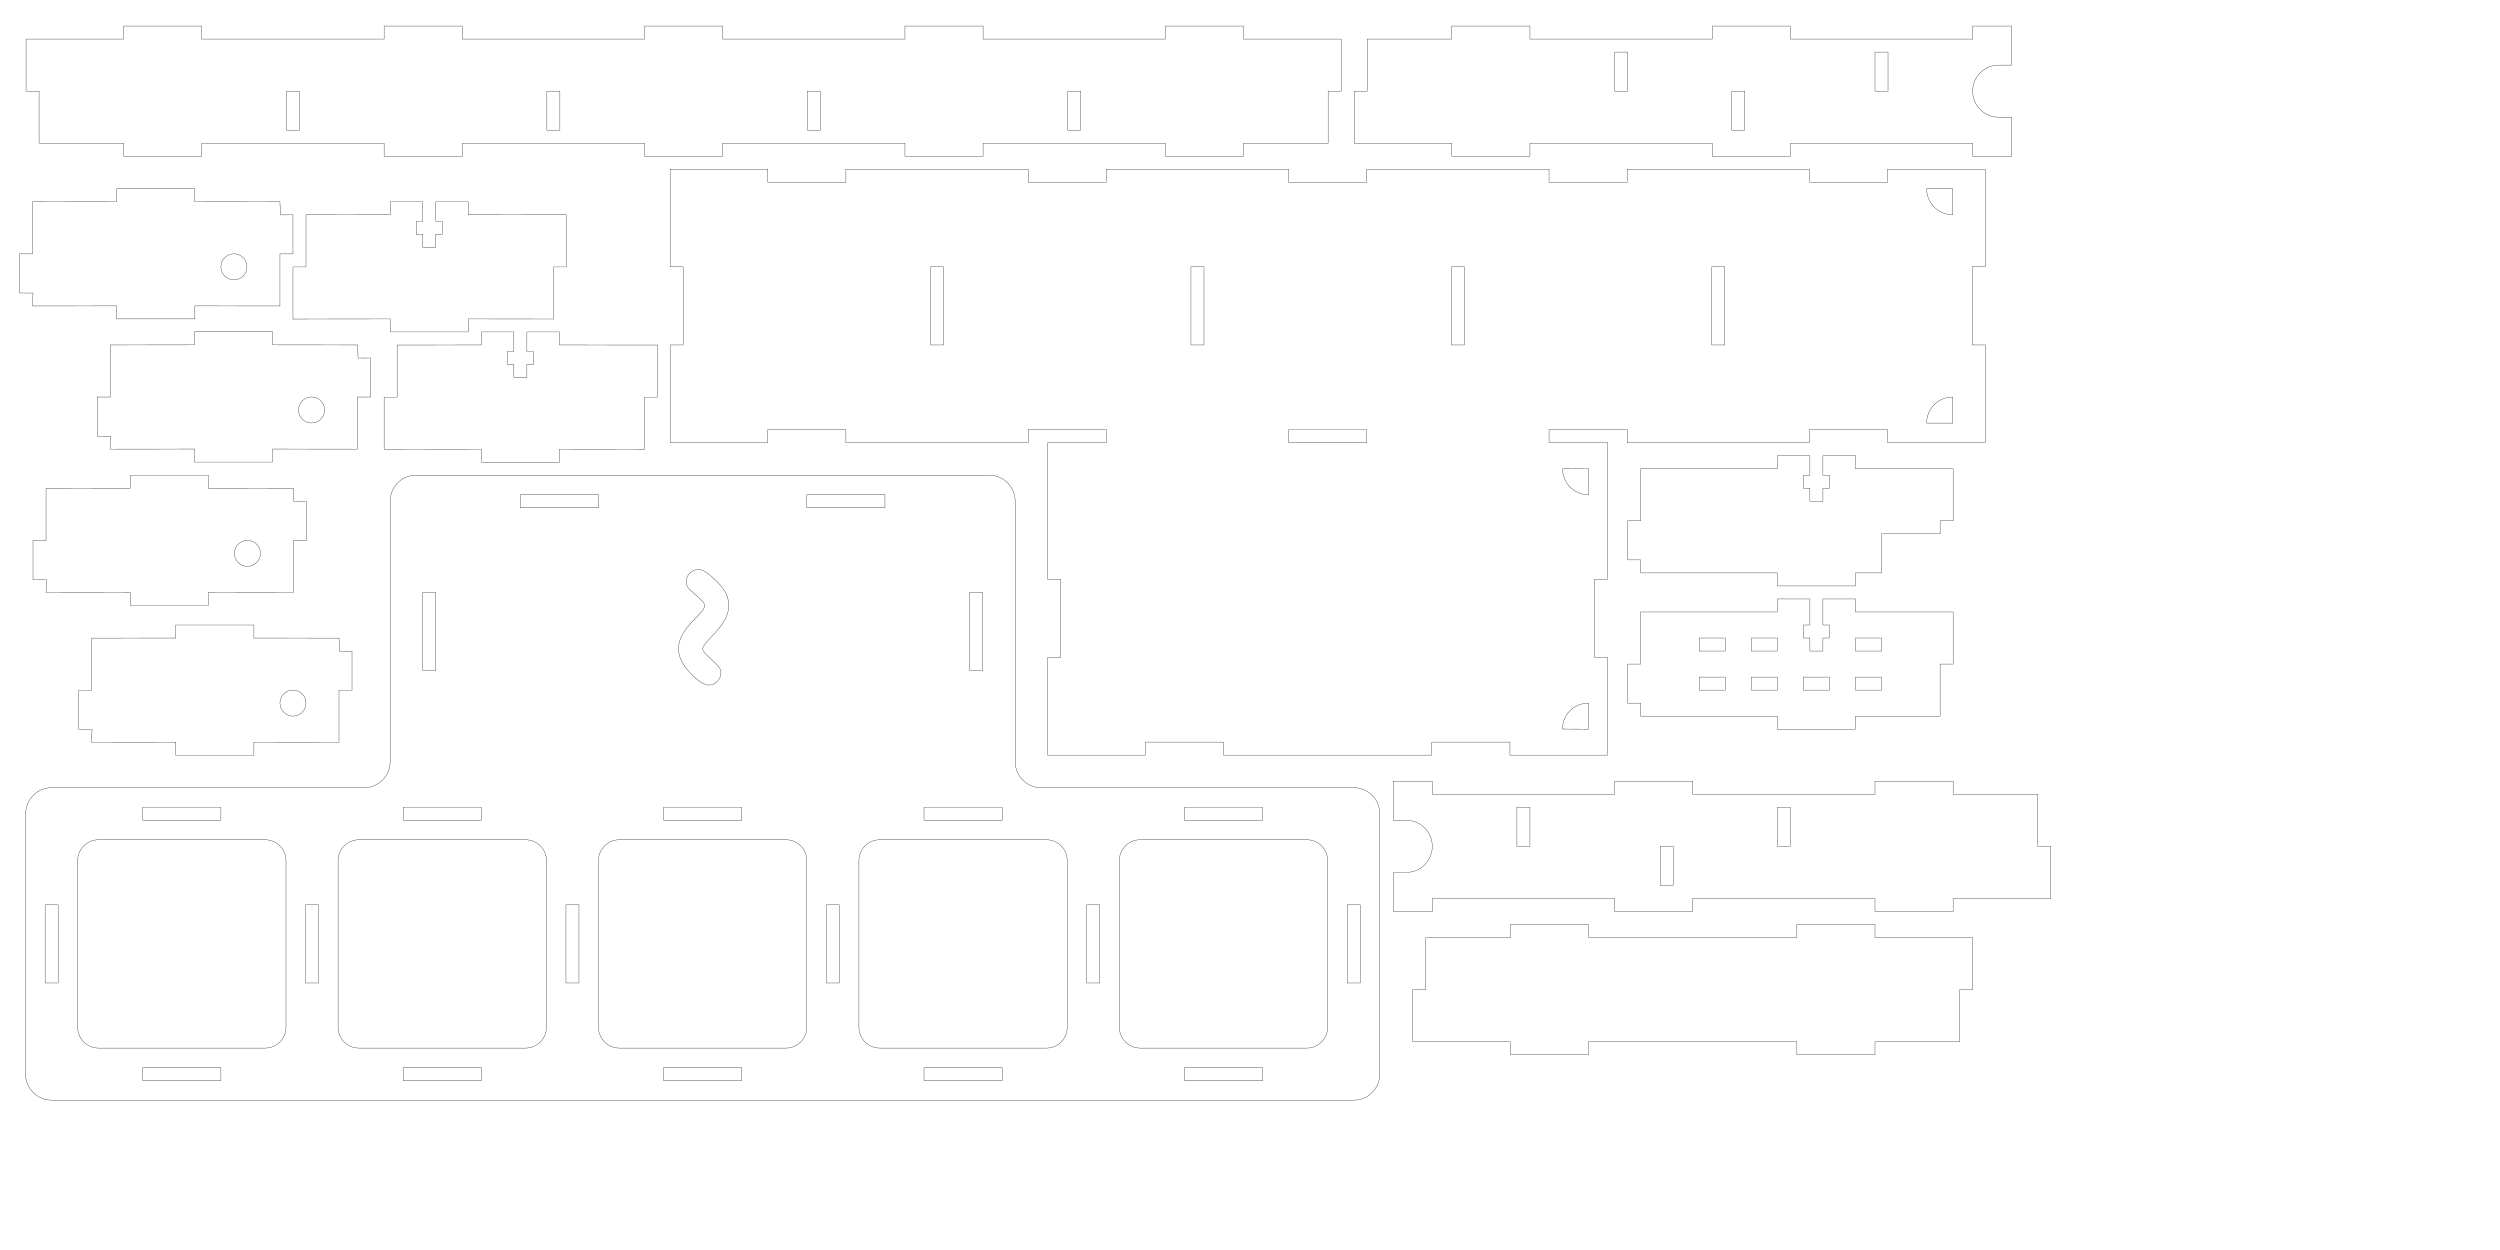
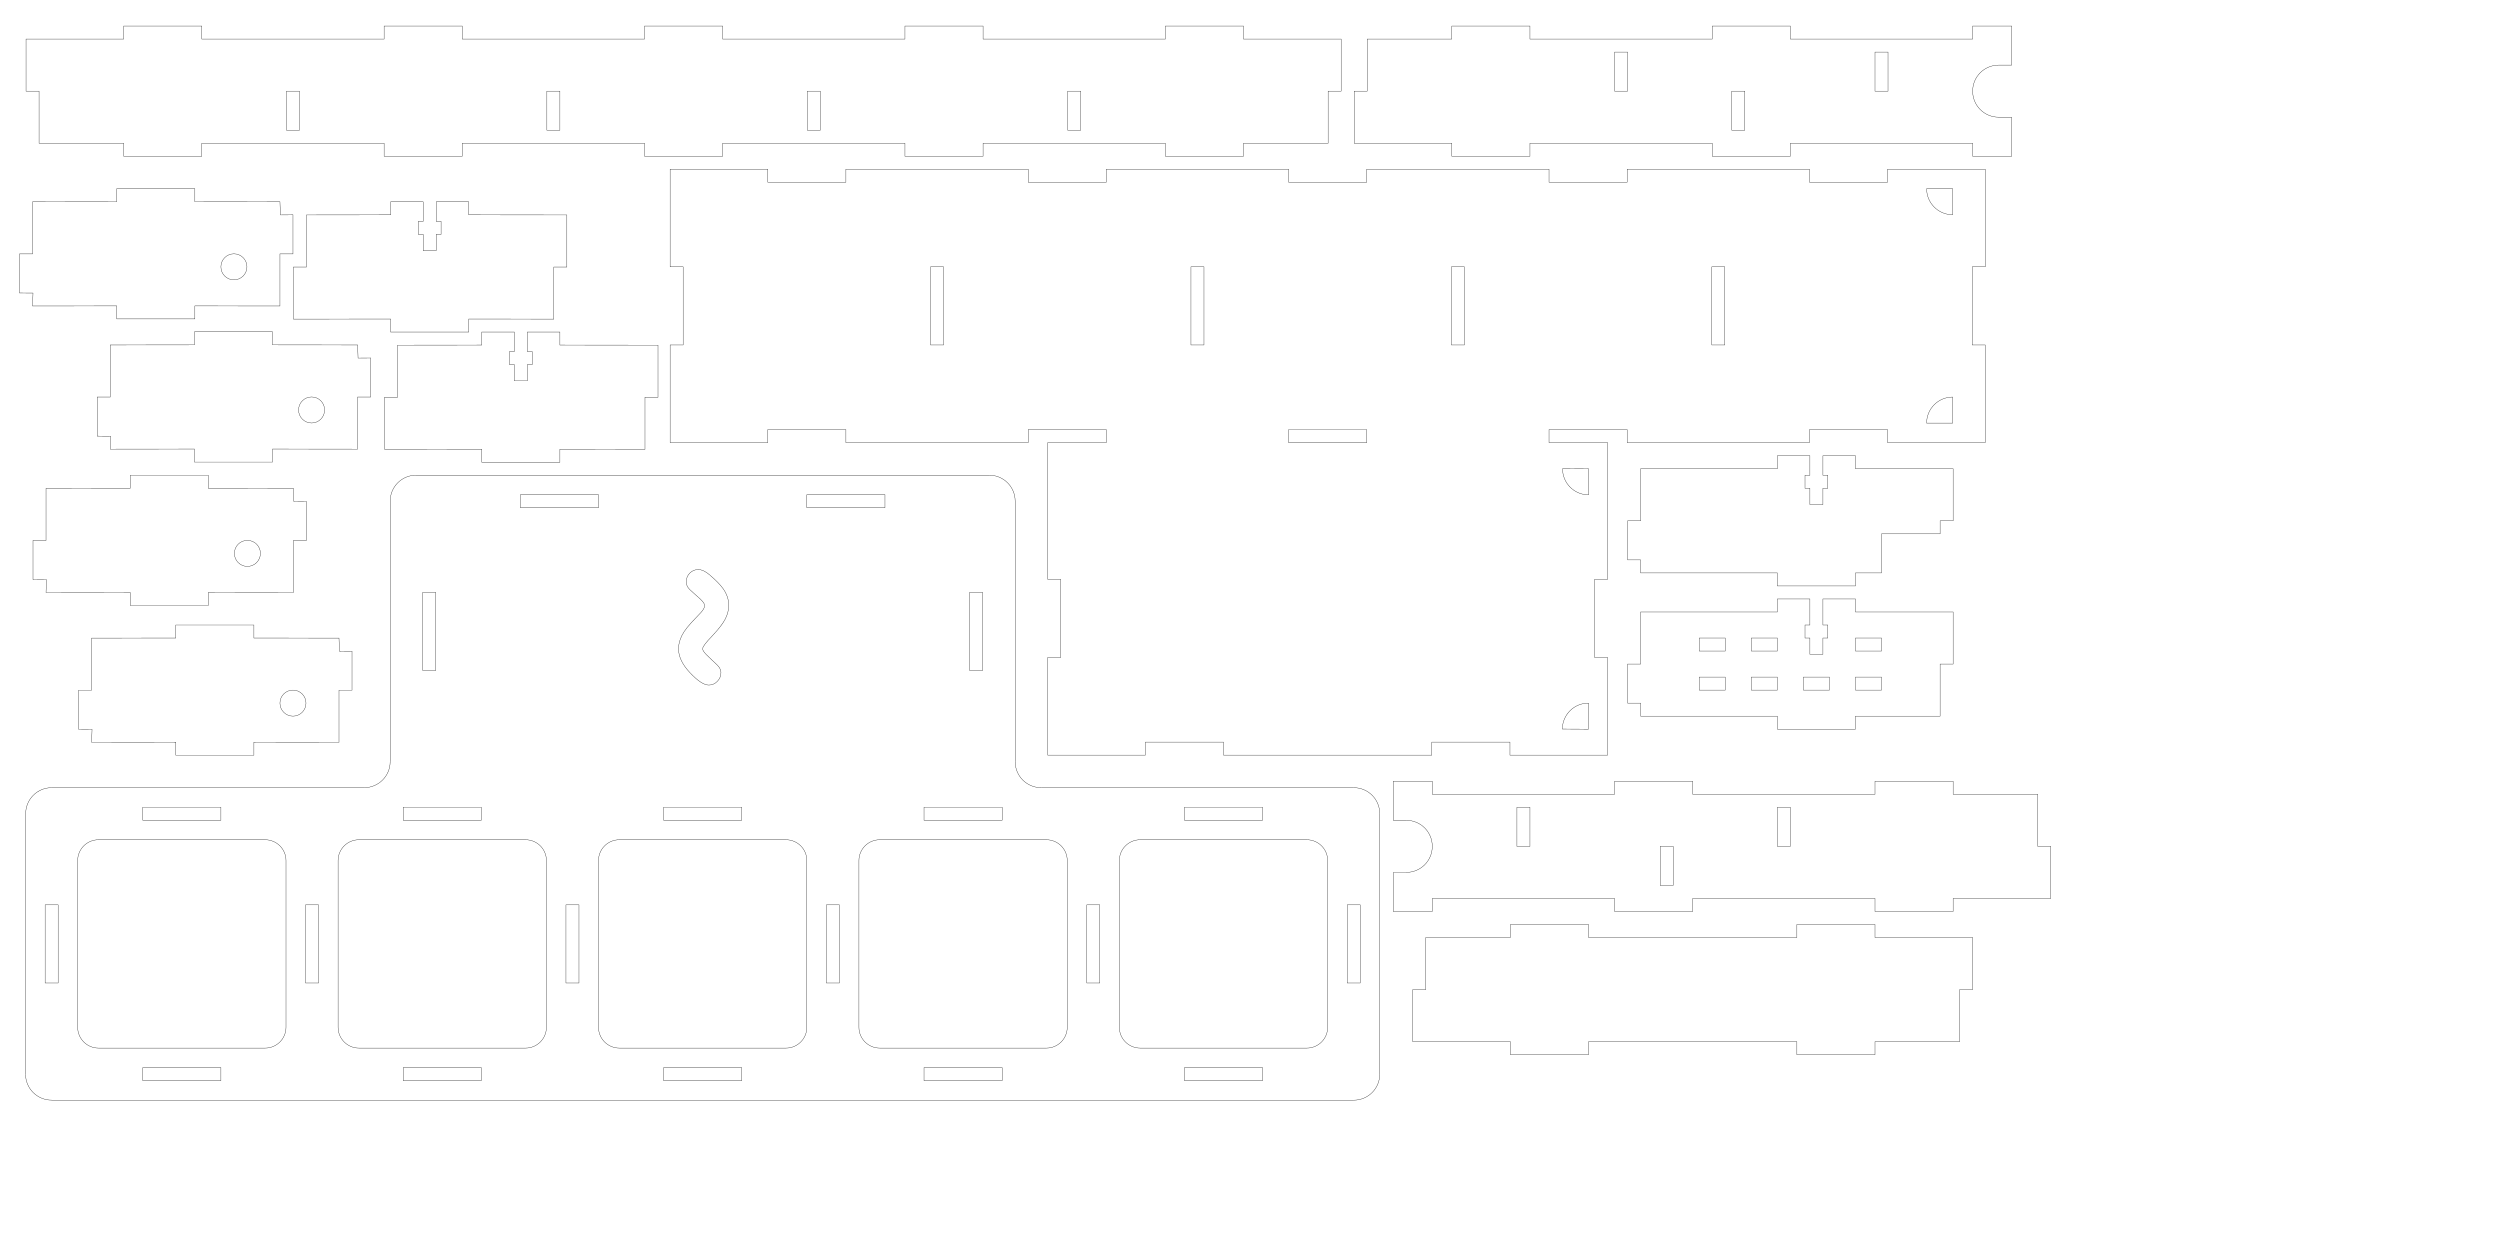
<svg xmlns="http://www.w3.org/2000/svg" width="2160" height="1080" id="svg2" version="1.1">
  <defs id="defs4" />
  <g id="layer1" transform="translate(0,27.638)" style="opacity:0.5;display:none">
    <rect style="fill:none;stroke:#ff0000;stroke-width:1.5;stroke-miterlimit:4;stroke-opacity:1;stroke-dasharray:none" id="rect3083" width="270" height="270" x="-630" y="782.362" rx="22.5" ry="22.5" />
    <rect style="fill:none;stroke:#ff0000;stroke-width:1.5;stroke-miterlimit:4;stroke-opacity:1;stroke-dasharray:none" id="rect3220" width="270" height="540" x="-360" y="197.362" rx="22.5" ry="22.5" />
    <rect style="fill:none;stroke:#ff0000;stroke-width:1.5;stroke-miterlimit:4;stroke-opacity:1;stroke-dasharray:none" id="rect3227" width="225" height="423" x="-360" y="253.612" rx="0" ry="0" />
    <rect style="fill:none;stroke:#ff0000;stroke-width:1.5;stroke-miterlimit:4;stroke-opacity:1;stroke-dasharray:none" id="rect3083-5" width="270" height="270" x="-630" y="557.362" rx="0" ry="0" />
    <rect style="fill:none;stroke:#ff0000;stroke-width:1.5;stroke-miterlimit:4;stroke-opacity:1;stroke-dasharray:none" id="rect3083-5-8" width="270" height="270" x="-630" y="332.362" rx="0" ry="0" />
    <rect style="fill:none;stroke:#ff0000;stroke-width:1.5;stroke-miterlimit:4;stroke-opacity:1;stroke-dasharray:none" id="rect3083-5-89" width="270" height="270" x="-630" y="107.362" rx="0" ry="0" />
    <rect style="fill:none;stroke:#ff0000;stroke-width:1.5;stroke-miterlimit:4;stroke-opacity:1;stroke-dasharray:none" id="rect3083-5-6" width="270" height="270" x="-630" y="-117.638" rx="22.5" ry="22.5" />
    <rect style="fill:none;stroke:#ff0000;stroke-width:1.53;stroke-miterlimit:4;stroke-opacity:1;stroke-dasharray:none;display:inline" id="rect4531" width="202.5" height="90" x="-315" y="849.862" rx="0" ry="0" />
    <rect style="fill:none;stroke:#ff0000;stroke-width:1.53;stroke-miterlimit:4;stroke-opacity:1;stroke-dasharray:none;display:inline" id="rect4693" width="1102.5" height="90" x="45" y="-140.138" />
  </g>
  <g id="layer3" style="display:inline">
    <rect transform="matrix(0,-1,1,0,0,0)" style="fill:none;stroke:#000000;stroke-width:0.27;stroke-miterlimit:4;stroke-opacity:1;stroke-dasharray:none" id="rect3157" width="180" height="180" x="-905.547" y="967.109" rx="18" ry="18" />
    <rect transform="matrix(0,-1,1,0,0,0)" style="fill:none;stroke:#000000;stroke-width:0.27;stroke-miterlimit:4;stroke-opacity:1;stroke-dasharray:none" id="rect3225-2" width="11.25" height="67.5" x="-933.672" y="1023.359" rx="2.4784607e-05" ry="0" />
    <rect transform="matrix(0,-1,1,0,0,0)" style="fill:none;stroke:#000000;stroke-width:0.27;stroke-miterlimit:4;stroke-opacity:1;stroke-dasharray:none" id="rect3225-2-6" width="11.25" height="67.5" x="-708.672" y="1023.359" rx="2.4784607e-05" ry="0" />
    <rect style="fill:none;stroke:#000000;stroke-width:0.27;stroke-miterlimit:4;stroke-opacity:1;stroke-dasharray:none" id="rect3225-2-1" width="11.25" height="67.5" x="-1175.234" y="-849.297" rx="2.4784607e-05" ry="0" transform="scale(-1,-1)" />
    <rect transform="matrix(0,-1,1,0,0,0)" style="fill:none;stroke:#000000;stroke-width:0.27;stroke-miterlimit:4;stroke-opacity:1;stroke-dasharray:none" id="rect3157-5" width="180" height="180" x="-905.547" y="742.109" rx="18" ry="18" />
    <rect transform="matrix(0,-1,1,0,0,0)" style="fill:none;stroke:#000000;stroke-width:0.27;stroke-miterlimit:4;stroke-opacity:1;stroke-dasharray:none" id="rect3225-2-12" width="11.25" height="67.5" x="-933.672" y="798.359" rx="2.4784607e-05" ry="0" />
    <rect transform="matrix(0,-1,1,0,0,0)" style="fill:none;stroke:#000000;stroke-width:0.27;stroke-miterlimit:4;stroke-opacity:1;stroke-dasharray:none" id="rect3225-2-6-1" width="11.25" height="67.5" x="-708.672" y="798.359" rx="2.4784607e-05" ry="0" />
    <rect style="fill:none;stroke:#000000;stroke-width:0.27;stroke-miterlimit:4;stroke-opacity:1;stroke-dasharray:none" id="rect3225-2-1-2" width="11.25" height="67.5" x="-950.234" y="-849.297" rx="2.4784607e-05" ry="0" transform="scale(-1,-1)" />
    <rect transform="matrix(0,-1,1,0,0,0)" style="fill:none;stroke:#000000;stroke-width:0.27;stroke-miterlimit:4;stroke-opacity:1;stroke-dasharray:none" id="rect3157-5-3" width="180" height="180" x="-905.547" y="517.109" rx="18" ry="18" />
    <rect transform="matrix(0,-1,1,0,0,0)" style="fill:none;stroke:#000000;stroke-width:0.27;stroke-miterlimit:4;stroke-opacity:1;stroke-dasharray:none" id="rect3225-2-12-7" width="11.25" height="67.5" x="-933.672" y="573.359" rx="2.4784607e-05" ry="0" />
    <rect transform="matrix(0,-1,1,0,0,0)" style="fill:none;stroke:#000000;stroke-width:0.27;stroke-miterlimit:4;stroke-opacity:1;stroke-dasharray:none" id="rect3225-2-6-1-1" width="11.25" height="67.5" x="-708.672" y="573.359" rx="2.4784607e-05" ry="0" />
    <rect style="fill:none;stroke:#000000;stroke-width:0.27;stroke-miterlimit:4;stroke-opacity:1;stroke-dasharray:none" id="rect3225-2-1-2-1" width="11.25" height="67.5" x="-725.234" y="-849.297" rx="2.4784607e-05" ry="0" transform="scale(-1,-1)" />
    <rect transform="matrix(0,-1,1,0,0,0)" style="fill:none;stroke:#000000;stroke-width:0.27;stroke-miterlimit:4;stroke-opacity:1;stroke-dasharray:none" id="rect3157-5-7" width="180" height="180" x="-905.547" y="292.109" rx="18" ry="18" />
    <rect transform="matrix(0,-1,1,0,0,0)" style="fill:none;stroke:#000000;stroke-width:0.27;stroke-miterlimit:4;stroke-opacity:1;stroke-dasharray:none" id="rect3225-2-12-5" width="11.25" height="67.5" x="-933.672" y="348.359" rx="2.4784607e-05" ry="0" />
    <rect transform="matrix(0,-1,1,0,0,0)" style="fill:none;stroke:#000000;stroke-width:0.27;stroke-miterlimit:4;stroke-opacity:1;stroke-dasharray:none" id="rect3225-2-6-1-4" width="11.25" height="67.5" x="-708.672" y="348.359" rx="2.4784607e-05" ry="0" />
    <rect style="fill:none;stroke:#000000;stroke-width:0.27;stroke-miterlimit:4;stroke-opacity:1;stroke-dasharray:none" id="rect3225-2-1-2-0" width="11.25" height="67.5" x="-500.234" y="-849.297" rx="2.4784607e-05" ry="0" transform="scale(-1,-1)" />
    <rect transform="matrix(0,-1,1,0,0,0)" style="fill:none;stroke:#000000;stroke-width:0.27;stroke-miterlimit:4;stroke-opacity:1;stroke-dasharray:none" id="rect3157-5-4" width="180" height="180" x="-905.547" y="67.109" rx="18" ry="18" />
    <rect transform="matrix(0,-1,1,0,0,0)" style="fill:none;stroke:#000000;stroke-width:0.27;stroke-miterlimit:4;stroke-opacity:1;stroke-dasharray:none" id="rect3225-2-12-8" width="11.25" height="67.5" x="-933.672" y="123.359" rx="2.4784607e-05" ry="0" />
    <rect transform="matrix(0,-1,1,0,0,0)" style="fill:none;stroke:#000000;stroke-width:0.27;stroke-miterlimit:4;stroke-opacity:1;stroke-dasharray:none" id="rect3225-2-6-1-17" width="11.25" height="67.5" x="-708.672" y="123.359" rx="2.4784607e-05" ry="0" />
    <rect style="fill:none;stroke:#000000;stroke-width:0.27;stroke-miterlimit:4;stroke-opacity:1;stroke-dasharray:none" id="rect3225-2-1-2-9" width="11.25" height="67.5" x="-275.234" y="-849.297" rx="2.4784607e-05" ry="0" transform="scale(-1,-1)" />
    <rect style="fill:none;stroke:#000000;stroke-width:0.27;stroke-miterlimit:4;stroke-opacity:1;stroke-dasharray:none" id="rect3225-2-1-2-9-5" width="11.25" height="67.5" x="-50.234" y="-849.297" rx="2.4784607e-05" ry="0" transform="scale(-1,-1)" />
    <rect transform="matrix(0,-1,1,0,0,0)" style="fill:none;stroke:#000000;stroke-width:0.27;stroke-miterlimit:4;stroke-opacity:1;stroke-dasharray:none" id="rect3225-2-6-1-4-6" width="11.25" height="67.5" x="-438.672" y="449.609" rx="2.4784607e-05" ry="0" />
    <rect transform="matrix(0,-1,1,0,0,0)" style="fill:none;stroke:#000000;stroke-width:0.27;stroke-miterlimit:4;stroke-opacity:1;stroke-dasharray:none" id="rect3225-2-6-1-4-6-4" width="11.25" height="67.5" x="-438.672" y="697.109" rx="2.4784607e-05" ry="0" />
    <rect style="fill:none;stroke:#000000;stroke-width:0.27;stroke-miterlimit:4;stroke-opacity:1;stroke-dasharray:none" id="rect3225-2-6-1-4-6-6" width="11.25" height="67.5" x="-376.484" y="-579.297" rx="2.4784607e-05" ry="0" transform="scale(-1,-1)" />
    <rect style="fill:none;stroke:#000000;stroke-width:0.27;stroke-miterlimit:4;stroke-opacity:1;stroke-dasharray:none" id="rect3225-2-6-1-4-6-6-8" width="11.25" height="67.5" x="-848.984" y="-579.297" rx="2.4784607e-05" ry="0" transform="scale(-1,-1)" />
    <path style="fill:none;stroke:#000000;stroke-width:0.27;stroke-miterlimit:4;stroke-opacity:1;stroke-dasharray:none" d="m 337.109,658.047 0,-225 c 0,-12.465 10.035,-22.5 22.5,-22.5 l 495,0 c 12.465,0 22.5,10.035 22.5,22.5 l 0,225" id="rect3220-5" />
    <path style="fill:none;stroke:#000000;stroke-width:0.27;stroke-miterlimit:4;stroke-opacity:1;stroke-dasharray:none;display:inline" d="m 337.109,658.047 c 0,12.465 -10.035,22.5 -22.5,22.5" id="rect3220-5-4" />
    <path style="fill:none;stroke:#000000;stroke-width:0.27;stroke-miterlimit:4;stroke-opacity:1;stroke-dasharray:none;display:inline" d="m 899.609,680.547 c -12.465,0 -22.5,-10.035 -22.5,-22.5" id="rect3220-5-4-6" />
    <path style="fill:none;stroke:#000000;stroke-width:0.27;stroke-miterlimit:4;stroke-opacity:1;stroke-dasharray:none;display:inline" d="m 1192.109,928.047 c 0,12.465 -10.035,22.5 -22.5,22.5" id="rect3220-5-4-7" />
    <path style="fill:none;stroke:#000000;stroke-width:0.27;stroke-miterlimit:4;stroke-opacity:1;stroke-dasharray:none;display:inline" d="m 1169.609,680.547 c 12.465,0 22.5,10.035 22.5,22.5" id="rect3220-5-4-7-1" />
    <path style="fill:none;stroke:#000000;stroke-width:0.27;stroke-linecap:butt;stroke-linejoin:miter;stroke-miterlimit:4;stroke-opacity:1;stroke-dasharray:none" d="m 899.609,680.547 270,0" id="path4476" />
    <path style="fill:none;stroke:#000000;stroke-width:0.27;stroke-linecap:butt;stroke-linejoin:miter;stroke-miterlimit:4;stroke-opacity:1;stroke-dasharray:none" d="m 1192.109,703.047 0,225" id="path4478" />
    <path style="fill:none;stroke:#000000;stroke-width:0.27;stroke-linecap:butt;stroke-linejoin:miter;stroke-miterlimit:4;stroke-opacity:1;stroke-dasharray:none" d="m 1169.609,950.547 -1125,0" id="path4480" />
    <path style="fill:none;stroke:#000000;stroke-width:0.27;stroke-linecap:butt;stroke-linejoin:miter;stroke-miterlimit:4;stroke-opacity:1;stroke-dasharray:none" d="m 22.109,928.047 0,-225" id="path4482" />
    <path style="fill:none;stroke:#000000;stroke-width:0.27;stroke-linecap:butt;stroke-linejoin:miter;stroke-miterlimit:4;stroke-opacity:1;stroke-dasharray:none" d="m 44.609,680.547 270,0" id="path4484" />
    <path style="fill:none;stroke:#000000;stroke-width:0.27;stroke-miterlimit:4;stroke-opacity:1;stroke-dasharray:none;display:inline" d="m 44.651,950.505 c -12.465,0.046 -22.537,-9.952 -22.583,-22.417" id="rect3220-5-4-64" />
    <path style="fill:none;stroke:#000000;stroke-width:0.27;stroke-miterlimit:4;stroke-opacity:1;stroke-dasharray:none;display:inline" d="m 22.192,703.13 c -0.046,-12.465 9.952,-22.537 22.417,-22.583" id="rect3220-5-4-64-0" />
    <g style="font-size:40px;font-style:normal;font-variant:normal;font-weight:bold;font-stretch:normal;text-align:center;line-height:125%;letter-spacing:0px;word-spacing:0px;text-anchor:middle;fill:none;stroke:#000000;stroke-width:0.052;stroke-miterlimit:4;stroke-opacity:1;stroke-dasharray:none;display:inline;font-family:Courier New;-inkscape-font-specification:Courier New Bold" id="text4522" transform="matrix(0,-5.215076,5.215076,0,-1817.309,2392.854)">
      <path d="m 362.445,462.17 c 0.573,1e-5 1.055,0.195 1.445,0.586 0.391,0.391 0.586,0.859 0.586,1.406 -3e-5,0.56 -0.293,1.185 -0.879,1.875 -0.885,1.029 -1.628,1.758 -2.227,2.188 -0.885,0.651 -1.829,0.977 -2.832,0.977 -0.755,0 -1.504,-0.189 -2.246,-0.566 -0.742,-0.378 -1.673,-1.094 -2.793,-2.148 -1.107,-1.068 -1.816,-1.602 -2.129,-1.602 -0.156,10e-6 -0.306,0.052 -0.449,0.156 -0.286,0.182 -0.755,0.632 -1.406,1.348 -0.638,0.716 -1.087,1.152 -1.348,1.309 -0.26,0.143 -0.521,0.215 -0.781,0.215 -0.547,10e-6 -1.029,-0.202 -1.445,-0.605 -0.404,-0.404 -0.605,-0.872 -0.605,-1.406 0,-0.794 0.677,-1.829 2.031,-3.105 1.354,-1.276 2.682,-1.914 3.984,-1.914 0.716,2e-5 1.452,0.189 2.207,0.566 0.755,0.365 1.751,1.159 2.988,2.383 0.638,0.638 1.107,1.042 1.406,1.211 0.195,0.104 0.371,0.156 0.527,0.156 0.182,10e-6 0.345,-0.052 0.488,-0.156 0.326,-0.221 0.846,-0.755 1.562,-1.602 0.456,-0.547 0.807,-0.892 1.055,-1.035 0.26,-0.156 0.547,-0.234 0.859,-0.234" id="path4529" style="fill:none;stroke:#000000;stroke-width:0.052;stroke-miterlimit:4;stroke-opacity:1;stroke-dasharray:none" />
    </g>
    <path style="fill:none;stroke:#000000;stroke-width:0.27;stroke-linecap:butt;stroke-linejoin:miter;stroke-miterlimit:4;stroke-opacity:1;stroke-dasharray:none;display:inline" d="m 100.859,163.047 67.5,0 0,11.25 73.516,0.078 0.391,11.328 10.859,-0.078 0,33.75 -11.25,0 0,45 -73.516,-0.078 0,11.25 -67.5,0 0,-11.25 L 28.125,264.375 28.516,253.203 16.875,253.125 l 0,-33.75 11.25,0 0,-45 72.734,-0.078 z" id="path4578-1-3" />
    <path style="fill:none;stroke:#000000;stroke-width:0.27;stroke-miterlimit:4;stroke-opacity:1;stroke-dasharray:none;display:inline" id="path4580-2-0" d="m 1507.5,1001.25 a 11.25,11.25 0 1 1 -22.5,0 11.25,11.25 0 1 1 22.5,0 z" transform="translate(-1294.141,-770.7031)" />
-     <path style="fill:none;stroke:#000000;stroke-width:0.27;stroke-linecap:butt;stroke-linejoin:miter;stroke-miterlimit:4;stroke-opacity:1;stroke-dasharray:none;display:inline" d="m 337.109,174.297 28.125,0 0,16.875 -5.625,0 0,11.25 5.625,0 0,11.25 11.25,0 0,-11.25 5.625,0 0,-11.25 -5.625,0 0,-16.875 28.125,0 0,11.25 73.516,0.078 11.25,0 0,11.25 0,33.75 -11.25,0 0,45 -73.516,-0.078 0,11.25 -67.5,0 0,-11.25 -72.734,0.078 -11.25,0 0,-11.25 0,-33.75 11.25,0 0,-45 72.734,-0.078 z" id="path4578-1-3-1-8" />
+     <path style="fill:none;stroke:#000000;stroke-width:0.27;stroke-linecap:butt;stroke-linejoin:miter;stroke-miterlimit:4;stroke-opacity:1;stroke-dasharray:none;display:inline" d="m 337.5,174.375 28.125,0 0,16.875 -4.219,0 0,11.25 4.219,0 0,14.062 11.25,0 0,-14.062 4.219,0 0,-11.25 -4.219,0 0,-16.875 28.125,0 0,11.25 73.516,0.078 11.25,0 0,11.25 0,33.75 -11.25,0 0,45 L 405,275.625 l 0,11.25 -67.5,0 0,-11.25 -72.734,0.078 -11.25,0 0,-11.25 0,-33.75 11.25,0 0,-45 L 337.5,185.625 z" id="path4578-1-3-1-8" />
    <path style="fill:none;stroke:#000000;stroke-width:0.27;stroke-linecap:butt;stroke-linejoin:miter;stroke-miterlimit:4;stroke-opacity:1;stroke-dasharray:none" d="m 33.75,33.75 -11.25,0 0,11.25 0,33.75 11.25,0 0,45 73.125,0 0,11.25 67.5,0 0,-11.25 67.5,0 22.5,0 67.5,0 0,11.25 67.5,0 0,-11.25 157.5,0 0,11.25 67.5,0 0,-11.25 157.5,0 0,11.25 67.5,0 0,-11.25 157.5,0 0,11.25 67.5,0 0,-11.25 73.125,0 0,-45 11.25,0 0,-33.75 0,-11.25 -11.25,0 -73.125,0 0,-11.25 -67.5,0 0,11.25 -157.5,0 0,-11.25 -67.5,0 0,11.25 -157.5,0 0,-11.25 -67.5,0 0,11.25 -157.5,0 0,-11.25 -67.5,0 0,11.25 -157.5,0 0,-11.25 -67.5,0 0,11.25 z" id="path4698" />
    <rect style="fill:none;stroke:#000000;stroke-width:0.27;stroke-miterlimit:4;stroke-opacity:1;stroke-dasharray:none" id="rect4700" width="11.25" height="33.75" x="247.5" y="78.75" />
    <rect style="fill:none;stroke:#000000;stroke-width:0.27;stroke-miterlimit:4;stroke-opacity:1;stroke-dasharray:none;display:inline" id="rect4700-1" width="11.25" height="33.75" x="472.5" y="78.75" />
    <rect style="fill:none;stroke:#000000;stroke-width:0.27;stroke-miterlimit:4;stroke-opacity:1;stroke-dasharray:none;display:inline" id="rect4700-1-3" width="11.25" height="33.75" x="697.5" y="78.75" />
    <rect style="fill:none;stroke:#000000;stroke-width:0.27;stroke-miterlimit:4;stroke-opacity:1;stroke-dasharray:none;display:inline" id="rect4700-1-3-0" width="11.25" height="33.75" x="922.5" y="78.75" />
    <path style="fill:none;stroke:#000000;stroke-width:0.27;stroke-linecap:butt;stroke-linejoin:miter;stroke-miterlimit:4;stroke-opacity:1;stroke-dasharray:none;display:inline" d="m 1738.125,56.25 0,-33.75 -33.75,0 0,11.25 -157.5,0 0,-11.25 -67.5,0 0,11.25 -157.5,0 0,-11.25 -67.5,0 0,11.25 -73.125,0 0,45 -11.25,0 0,33.75 0,11.25 11.25,0 73.125,0 0,11.25 67.5,0 0,-11.25 157.5,0 0,11.25 67.5,0 0,-11.25 157.5,0 0,11.25 33.75,0 0,-33.75" id="path5032" />
    <path style="fill:none;stroke:#000000;stroke-width:0.27;stroke-linecap:butt;stroke-linejoin:miter;stroke-miterlimit:4;stroke-opacity:1;stroke-dasharray:none;display:inline" d="m 1203.75,753.75 0,33.75 33.75,0 0,-11.25 157.5,0 0,11.25 67.5,0 0,-11.25 157.5,0 0,11.25 67.5,0 0,-11.25 73.125,0 11.25,0 0,-11.25 0,-33.75 -11.25,0 0,-45 -73.125,0 0,-11.25 -67.5,0 0,11.25 -67.5,0 -22.5,0 -67.5,0 0,-11.25 -67.5,0 0,11.25 -157.5,0 0,-11.25 -33.75,0 0,33.75" id="path4698-8" />
    <rect style="fill:none;stroke:#000000;stroke-width:0.27;stroke-miterlimit:4;stroke-opacity:1;stroke-dasharray:none;display:inline" id="rect4700-0" width="11.25" height="33.75" x="-1546.875" y="-731.25" transform="scale(-1,-1)" />
    <rect style="fill:none;stroke:#000000;stroke-width:0.27;stroke-miterlimit:4;stroke-opacity:1;stroke-dasharray:none;display:inline" id="rect4700-1-8" width="11.25" height="33.75" x="-1321.875" y="-731.25" transform="scale(-1,-1)" />
    <rect style="fill:none;stroke:#000000;stroke-width:0.27;stroke-miterlimit:4;stroke-opacity:1;stroke-dasharray:none;display:inline" id="rect4700-1-3-2" width="11.25" height="33.75" x="-1631.25" y="-78.75" transform="scale(-1,-1)" />
    <rect style="fill:none;stroke:#000000;stroke-width:0.27;stroke-miterlimit:4;stroke-opacity:1;stroke-dasharray:none;display:inline" id="rect4700-1-3-0-2" width="11.25" height="33.75" x="-1406.25" y="-78.75" transform="scale(-1,-1)" />
    <path style="fill:none;stroke:#000000;stroke-width:0.27;stroke-miterlimit:4;stroke-opacity:1;stroke-dasharray:none" d="m 1203.75,708.75 11.25,0 c 12.465,0 22.5,10.035 22.5,22.5 0,12.465 -10.035,22.5 -22.5,22.5 l -11.25,0" id="path5041" />
    <path style="fill:none;stroke:#000000;stroke-width:0.27;stroke-miterlimit:4;stroke-opacity:1;stroke-dasharray:none" d="m 1738.125,101.25 -11.25,0 c -12.465,0 -22.5,-10.035 -22.5,-22.5 0,-12.465 10.035,-22.5 22.5,-22.5 l 11.25,0" id="rect4789" />
    <path style="fill:none;stroke:#000000;stroke-width:0.27;stroke-linecap:butt;stroke-linejoin:miter;stroke-miterlimit:4;stroke-opacity:1;stroke-dasharray:none" d="m 1231.875,810 73.125,0 0,-11.25 67.5,0 0,11.25 180,0 0,-11.25 67.5,0 0,11.25 73.125,0 11.25,0 0,11.25 0,33.75 -11.25,0 0,45 -73.125,0 0,11.25 -67.5,0 0,-11.25 -180,0 0,11.25 -67.5,0 0,-11.25 -73.125,0 -11.25,0 0,-11.25 0,-33.75 11.25,0 z" id="path4793" />
-     <path style="fill:none;stroke:#000000;stroke-width:0.27;stroke-linecap:butt;stroke-linejoin:miter;stroke-miterlimit:4;stroke-opacity:1;stroke-dasharray:none;display:inline" d="m 1687.5,540 0,33.75 -11.25,0 0,45 -73.125,0 0,11.25 -67.5,0 0,-11.25 -118.125,0 0,-11.25 -11.25,0 0,-33.75 11.25,0 0,-45 118.125,0 0,-11.25 28.125,0 0,22.5 -5.625,0 0,11.25 5.625,0 0,11.25 11.25,0 0,-11.25 5.625,0 0,-11.25 -5.625,0 0,-22.5 28.125,0 0,11.25 73.125,0 11.25,0 z" id="path4797-4" />
+     <path style="fill:none;stroke:#000000;stroke-width:0.27;stroke-linecap:butt;stroke-linejoin:miter;stroke-miterlimit:4;stroke-opacity:1;stroke-dasharray:none;display:inline" d="m 1687.5,540 0,33.75 -11.25,0 0,45 -73.125,0 0,11.25 -67.5,0 0,-11.25 -118.125,0 0,-11.25 -11.25,0 0,-33.75 11.25,0 0,-45 118.125,0 0,-11.25 28.125,0 0,22.5 -4.219,0 0,11.25 4.219,0 0,14.062 11.25,0 0,-14.062 4.219,0 0,-11.25 -4.219,0 0,-22.5 28.125,0 0,11.25 73.125,0 11.25,0 z" id="path4797-4" />
    <path style="fill:none;stroke:#000000;stroke-width:0.27;stroke-linecap:butt;stroke-linejoin:miter;stroke-miterlimit:4;stroke-opacity:1;stroke-dasharray:none" d="m 1445.625,765 0,-33.75 -11.25,0 0,33.75 z" id="path4817" />
    <path style="fill:none;stroke:#000000;stroke-width:0.27;stroke-linecap:butt;stroke-linejoin:miter;stroke-miterlimit:4;stroke-opacity:1;stroke-dasharray:none;display:inline" d="m 1507.5,112.5 0,-33.75 -11.25,0 0,33.75 z" id="path4817-4" />
    <path style="fill:none;stroke:#000000;stroke-width:0.27;stroke-linecap:butt;stroke-linejoin:miter;stroke-miterlimit:4;stroke-opacity:1;stroke-dasharray:none" d="m 1468.125,551.25 22.5,0 0,11.25 -22.5,0 z" id="path4837" />
    <path style="fill:none;stroke:#000000;stroke-width:0.27;stroke-linecap:butt;stroke-linejoin:miter;stroke-miterlimit:4;stroke-opacity:1;stroke-dasharray:none;display:inline" d="m 1468.125,585 22.5,0 0,11.25 -22.5,0 z" id="path4837-1" />
    <path style="fill:none;stroke:#000000;stroke-width:0.27;stroke-linecap:butt;stroke-linejoin:miter;stroke-miterlimit:4;stroke-opacity:1;stroke-dasharray:none;display:inline" d="m 1513.125,551.25 22.5,0 0,11.25 -22.5,0 z" id="path4837-1-7" />
    <path style="fill:none;stroke:#000000;stroke-width:0.27;stroke-linecap:butt;stroke-linejoin:miter;stroke-miterlimit:4;stroke-opacity:1;stroke-dasharray:none;display:inline" d="m 1513.125,585 22.5,0 0,11.25 -22.5,0 z" id="path4837-1-7-6" />
    <path style="fill:none;stroke:#000000;stroke-width:0.27;stroke-linecap:butt;stroke-linejoin:miter;stroke-miterlimit:4;stroke-opacity:1;stroke-dasharray:none;display:inline" d="m 1558.125,585 22.5,0 0,11.25 -22.5,0 z" id="path4837-1-7-6-1-6" />
    <path style="fill:none;stroke:#000000;stroke-width:0.27;stroke-linecap:butt;stroke-linejoin:miter;stroke-miterlimit:4;stroke-opacity:1;stroke-dasharray:none;display:inline" d="m 1603.125,551.25 22.5,0 0,11.25 -22.5,0 z" id="path4837-1-7-6-1-6-8" />
    <path style="fill:none;stroke:#000000;stroke-width:0.27;stroke-linecap:butt;stroke-linejoin:miter;stroke-miterlimit:4;stroke-opacity:1;stroke-dasharray:none;display:inline" d="m 1603.125,585 22.5,0 0,11.25 -22.5,0 z" id="path4837-1-7-6-1-6-8-3" />
-     <path style="fill:none;stroke:#000000;stroke-width:0.27;stroke-linecap:butt;stroke-linejoin:miter;stroke-miterlimit:4;stroke-opacity:1;stroke-dasharray:none" d="m 1687.5,405 0,11.25 0,33.75 -11.25,0 0,11.25 -50.625,0 0,33.75 -22.5,0 0,11.25 -67.5,0 0,-11.25 -118.125,0 0,-11.25 -11.25,0 0,-33.75 11.25,0 0,-45 118.125,0 0,-11.25 28.125,0 0,16.875 -5.625,0 0,11.25 5.625,0 0,11.25 11.25,0 0,-11.25 5.625,0 0,-11.25 -5.625,0 0,-16.875 28.125,0 0,11.25 73.125,0 z" id="path4967" />
+     <path style="fill:none;stroke:#000000;stroke-width:0.27;stroke-linecap:butt;stroke-linejoin:miter;stroke-miterlimit:4;stroke-opacity:1;stroke-dasharray:none" d="m 1687.5,405 0,11.25 0,33.75 -11.25,0 0,11.25 -50.625,0 0,33.75 -22.5,0 0,11.25 -67.5,0 0,-11.25 -118.125,0 0,-11.25 -11.25,0 0,-33.75 11.25,0 0,-45 118.125,0 0,-11.25 28.125,0 0,16.875 -4.219,0 0,11.25 4.219,0 0,14.062 11.25,0 0,-14.062 4.219,0 0,-11.25 -4.219,0 0,-16.875 28.125,0 0,11.25 73.125,0 z" id="path4967" />
    <path style="fill:none;stroke:#000000;stroke-width:0.27;stroke-linecap:butt;stroke-linejoin:miter;stroke-miterlimit:4;stroke-opacity:1;stroke-dasharray:none;display:inline" d="m 1563.359,382.422 0,-11.25 67.5,0 0,11.25 84.375,0 0,-84.375 -11.25,0 0,-67.5 11.25,0 0,-84.375 -84.375,0 0,11.25 -67.5,0 0,-11.25 -157.5,0 0,11.25 -67.5,0 0,-11.25 -157.5,0 0,11.25 -67.5,0 0,-11.25 -157.5,0 0,11.25 -67.5,0 0,-11.25 -157.5,0 0,11.25 -67.5,0 0,-11.25 -84.375,0 0,84.375 11.25,0 0,67.5 -11.25,0 0,84.375 84.375,0 0,-11.25 67.5,0 0,11.25 157.5,0 0,-11.25 67.5,0 0,11.25 -50.625,0 0,118.125 11.25,0 0,67.5 -11.25,0 0,84.375 84.375,0 0,-11.25 67.5,0 0,11.25 180,0 0,-11.25 67.5,0 0,11.25 84.375,0 0,-84.375 -11.25,0 0,-67.5 11.25,0 0,-118.125 -50.625,0 0,-11.25 67.5,0 0,11.25 z" id="path4969" />
    <rect style="fill:none;stroke:#000000;stroke-width:0.27;stroke-miterlimit:4;stroke-opacity:1;stroke-dasharray:none;display:inline" id="rect3225-2-1-2-6" width="11.25" height="67.5" x="803.984" y="230.547" rx="2.4784607e-05" ry="0" />
    <rect style="fill:none;stroke:#000000;stroke-width:0.27;stroke-miterlimit:4;stroke-opacity:1;stroke-dasharray:none;display:inline" id="rect3225-2-1-2-1-6" width="11.25" height="67.5" x="1028.984" y="230.547" rx="2.4784607e-05" ry="0" />
    <rect style="fill:none;stroke:#000000;stroke-width:0.27;stroke-miterlimit:4;stroke-opacity:1;stroke-dasharray:none;display:inline" id="rect3225-2-1-2-0-7" width="11.25" height="67.5" x="1253.984" y="230.547" rx="2.4784607e-05" ry="0" />
    <rect style="fill:none;stroke:#000000;stroke-width:0.27;stroke-miterlimit:4;stroke-opacity:1;stroke-dasharray:none;display:inline" id="rect3225-2-1-2-9-6" width="11.25" height="67.5" x="1478.984" y="230.547" rx="2.4784607e-05" ry="0" />
    <rect style="fill:none;stroke:#000000;stroke-width:0.27;stroke-miterlimit:4;stroke-opacity:1;stroke-dasharray:none;display:inline" id="rect3225-2-1-2-0-7-1" width="11.25" height="67.5" x="-382.422" y="-1180.859" rx="2.4784607e-05" ry="0" transform="matrix(0,-1,-1,0,0,0)" />
    <path style="fill:none;stroke:#000000;stroke-width:0.27;stroke-miterlimit:4;stroke-opacity:1;stroke-dasharray:none" id="path5043" d="M 1687.5,292.5 A 22.5,22.5 0 0 1 1665,270 l 22.5,0 z" transform="translate(-0.390625,-106.9531)" />
    <path transform="matrix(0,1,-1,0,1957.109,-1321.953)" style="fill:none;stroke:#000000;stroke-width:0.27;stroke-miterlimit:4;stroke-opacity:1;stroke-dasharray:none;display:inline" id="path5043-5" d="M 1687.5,292.5 A 22.5,22.5 0 0 1 1665,270 l 22.5,0 z" />
    <path transform="matrix(0.9999874,0.00503081,-0.00503081,0.9999874,-313.5639,126.5707)" style="fill:none;stroke:#000000;stroke-width:0.27;stroke-miterlimit:4;stroke-opacity:1;stroke-dasharray:none;display:inline" id="path5043-5-2" d="M 1687.5,292.5 A 22.5,22.5 0 0 1 1665,270 l 22.5,0 z" />
    <path transform="matrix(-0.00503081,0.9999874,-0.9999874,-0.00503081,1650.873,-1056.121)" style="fill:none;stroke:#000000;stroke-width:0.27;stroke-miterlimit:4;stroke-opacity:1;stroke-dasharray:none;display:inline" id="path5043-5-2-3" d="M 1687.5,292.5 A 22.5,22.5 0 0 1 1665,270 l 22.5,0 z" />
-     <path style="fill:none;stroke:#000000;stroke-width:0.27;stroke-linecap:butt;stroke-linejoin:miter;stroke-miterlimit:4;stroke-opacity:1;stroke-dasharray:none;display:inline" d="m 415.859,286.797 28.125,0 0,16.875 -5.625,0 0,11.25 5.625,0 0,11.25 11.25,0 0,-11.25 5.625,0 0,-11.25 -5.625,0 0,-16.875 28.125,0 0,11.25 73.516,0.078 11.25,0 0,11.25 0,33.75 -11.25,0 0,45 -73.516,-0.078 0,11.25 -67.5,0 0,-11.25 -72.734,0.078 -11.25,0 0,-11.25 0,-33.75 11.25,0 0,-45 72.734,-0.078 z" id="path4578-1-3-1-8-3" />
+     <path style="fill:none;stroke:#000000;stroke-width:0.27;stroke-linecap:butt;stroke-linejoin:miter;stroke-miterlimit:4;stroke-opacity:1;stroke-dasharray:none;display:inline" d="m 416.25,286.875 28.125,0 0,16.875 -4.219,0 0,11.25 4.219,0 0,14.062 11.25,0 0,-14.062 4.241,0 -0.022,-11.25 -4.219,0 0,-16.875 28.125,0 0,11.25 73.516,0.078 11.25,0 0,11.25 0,33.75 -11.25,0 0,45 -73.516,-0.078 0,11.25 -67.5,0 0,-11.25 -72.734,0.078 -11.25,0 0,-11.25 0,-33.75 11.25,0 0,-45 72.734,-0.078 z" id="path4578-1-3-1-8-3" />
    <path style="fill:none;stroke:#000000;stroke-width:0.27;stroke-linecap:butt;stroke-linejoin:miter;stroke-miterlimit:4;stroke-opacity:1;stroke-dasharray:none;display:inline" d="m 167.969,286.719 67.5,0 0,11.25 73.516,0.078 0.391,11.328 10.859,-0.078 0,33.75 -11.25,0 0,45 -73.516,-0.078 0,11.25 -67.5,0 0,-11.25 -72.734,0.078 0.391,-11.172 -11.641,-0.078 0,-33.75 11.25,0 0,-45 72.734,-0.078 z" id="path4578-1-3-8" />
    <path style="fill:none;stroke:#000000;stroke-width:0.27;stroke-miterlimit:4;stroke-opacity:1;stroke-dasharray:none;display:inline" id="path4580-2-0-3" d="m 1507.5,1001.25 a 11.25,11.25 0 1 1 -22.5,0 11.25,11.25 0 1 1 22.5,0 z" transform="translate(-1227.031,-647.0312)" />
    <path style="fill:none;stroke:#000000;stroke-width:0.27;stroke-linecap:butt;stroke-linejoin:miter;stroke-miterlimit:4;stroke-opacity:1;stroke-dasharray:none;display:inline" d="m 112.5,410.625 67.5,0 0,11.25 73.516,0.078 0.391,11.328 10.859,-0.078 0,33.75 -11.25,0 0,45 -73.516,-0.078 0,11.25 -67.5,0 0,-11.25 -72.734,0.078 0.391,-11.172 -11.641,-0.078 0,-33.75 11.25,0 0,-45 72.734,-0.078 z" id="path4578-1-3-8-5" />
    <path style="fill:none;stroke:#000000;stroke-width:0.27;stroke-miterlimit:4;stroke-opacity:1;stroke-dasharray:none;display:inline" id="path4580-2-0-3-0" d="m 1507.5,1001.25 a 11.25,11.25 0 1 1 -22.5,0 11.25,11.25 0 1 1 22.5,0 z" transform="translate(-1282.5,-523.125)" />
    <path style="fill:none;stroke:#000000;stroke-width:0.27;stroke-linecap:butt;stroke-linejoin:miter;stroke-miterlimit:4;stroke-opacity:1;stroke-dasharray:none;display:inline" d="m 151.875,540 67.5,0 0,11.25 73.516,0.078 0.391,11.328 10.859,-0.078 0,33.75 -11.25,0 0,45 -73.516,-0.078 0,11.25 -67.5,0 0,-11.25 -72.734,0.078 0.391,-11.172 -11.641,-0.078 0,-33.75 11.25,0 0,-45 72.734,-0.078 z" id="path4578-1-3-8-5-4" />
    <path style="fill:none;stroke:#000000;stroke-width:0.27;stroke-miterlimit:4;stroke-opacity:1;stroke-dasharray:none;display:inline" id="path4580-2-0-3-0-8" d="m 1507.5,1001.25 a 11.25,11.25 0 1 1 -22.5,0 11.25,11.25 0 1 1 22.5,0 z" transform="translate(-1243.125,-393.75)" />
  </g>
</svg>
